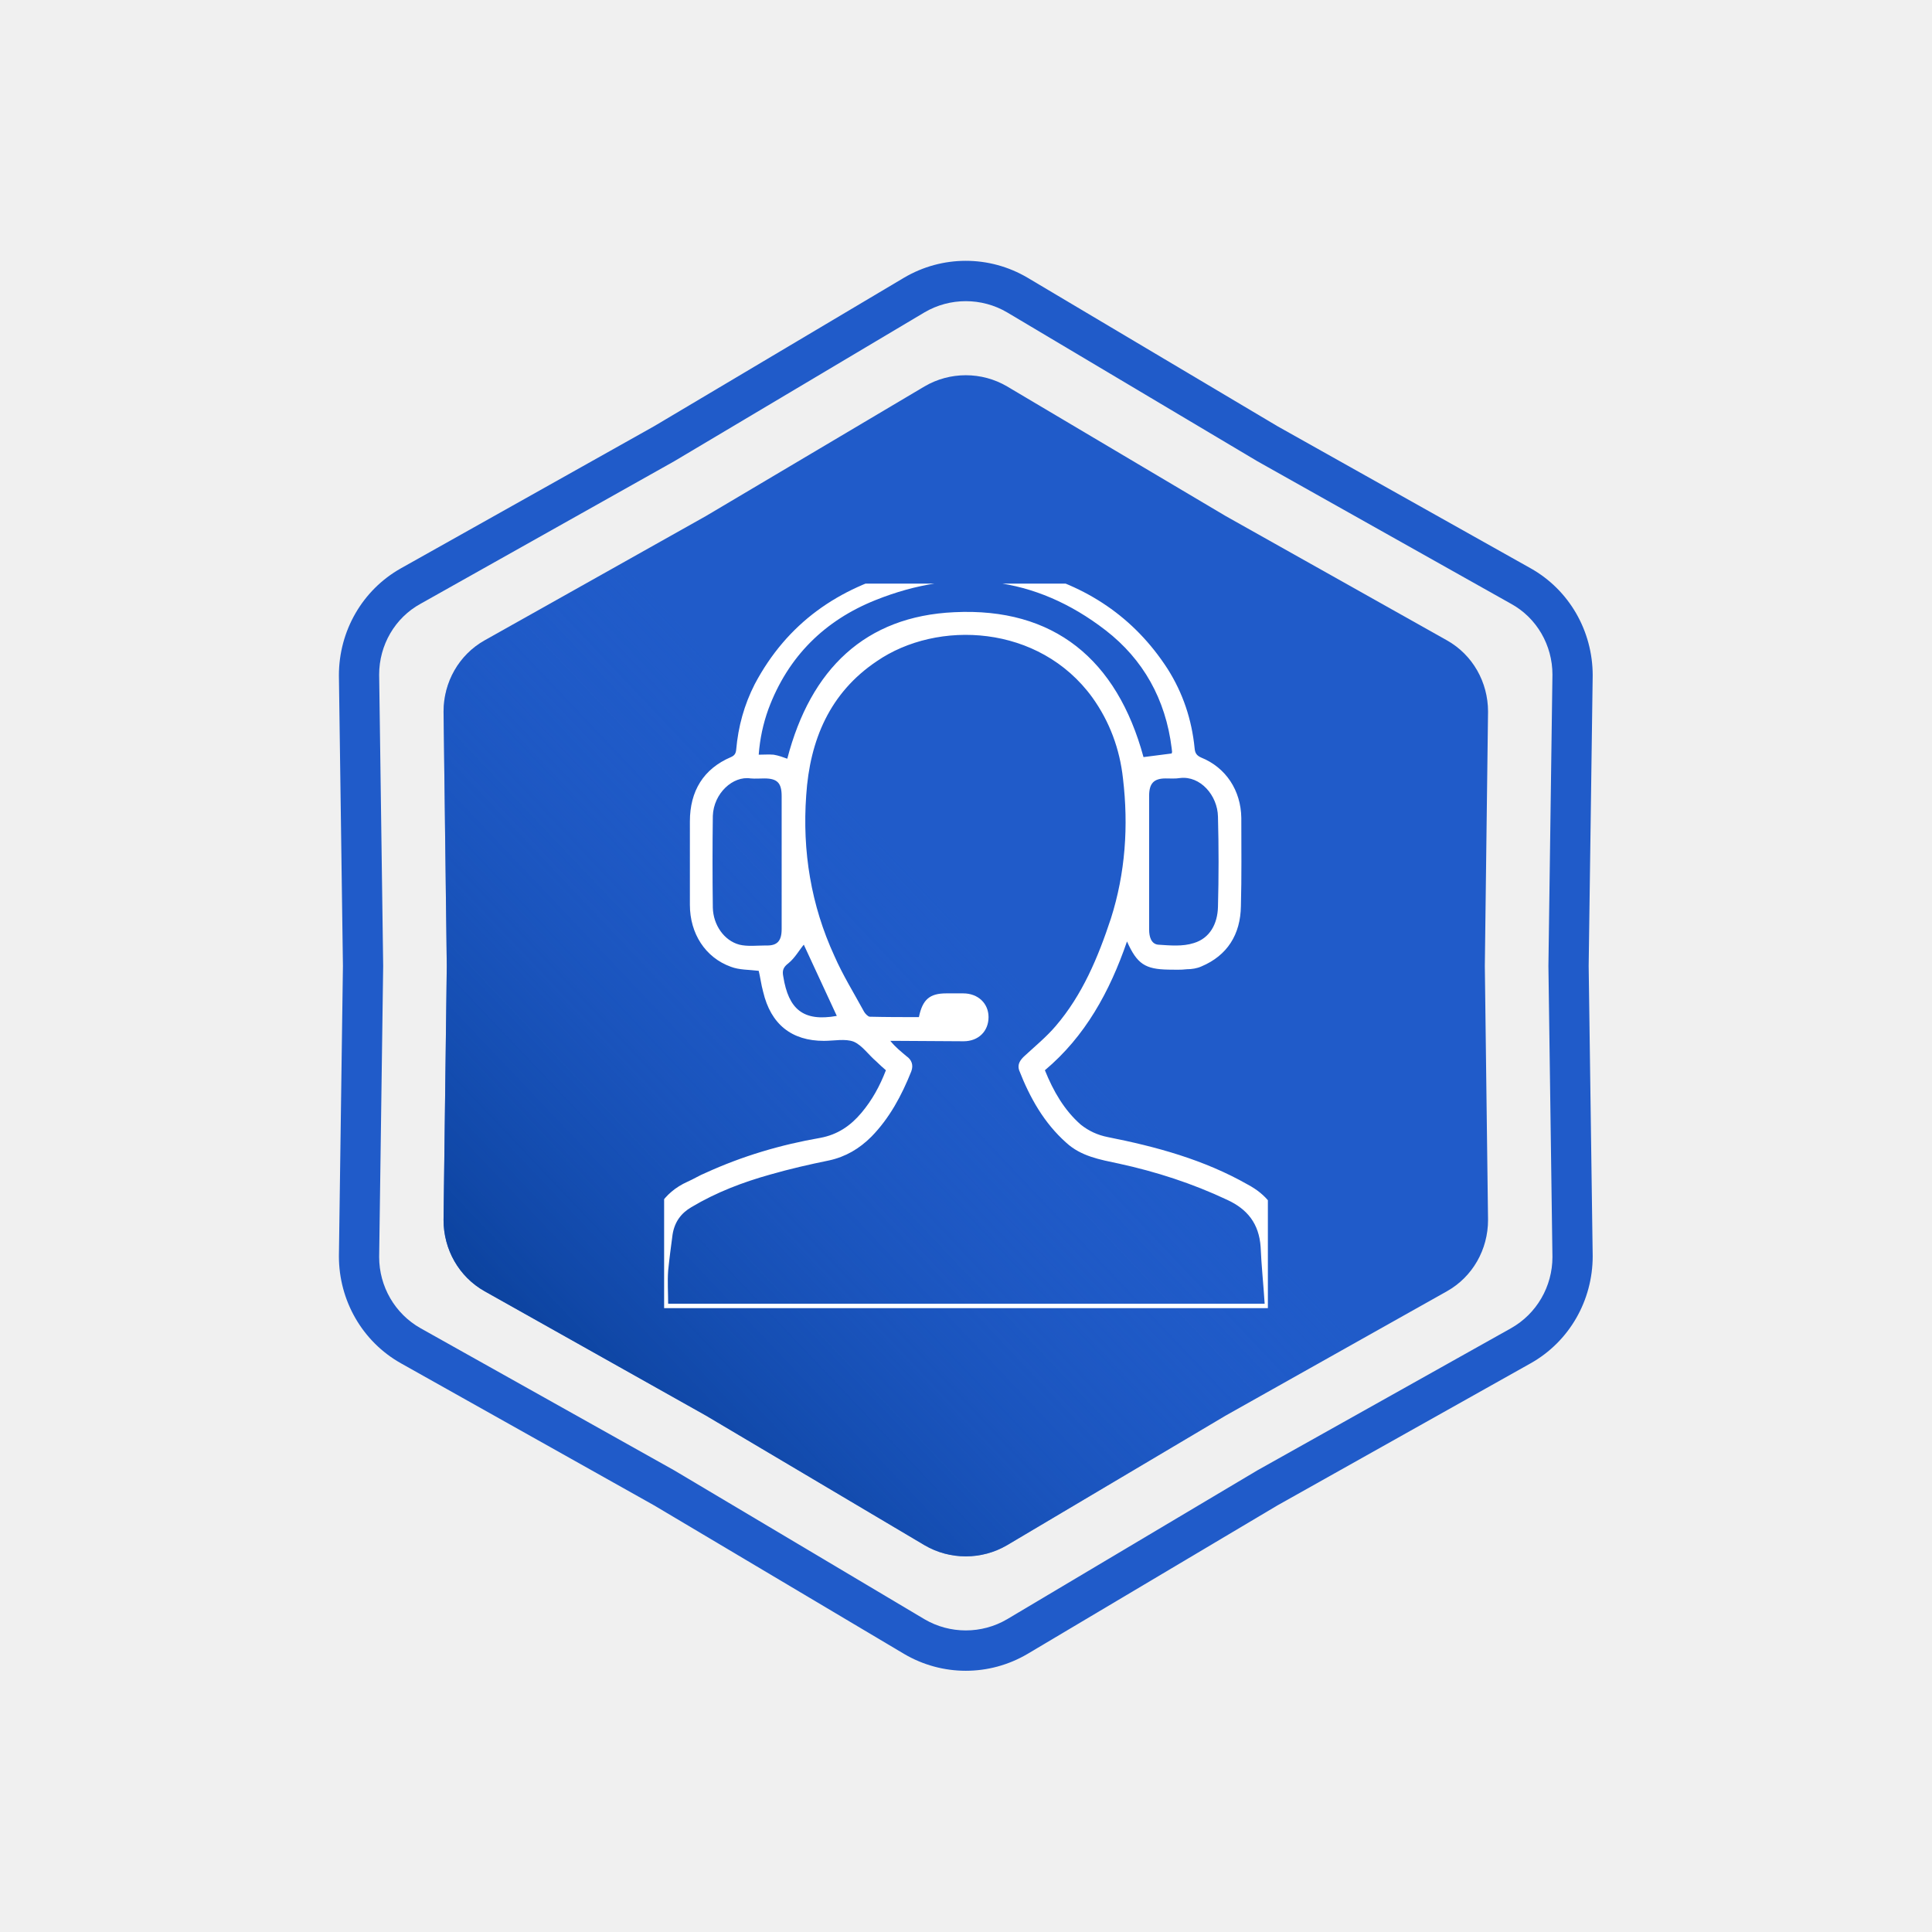
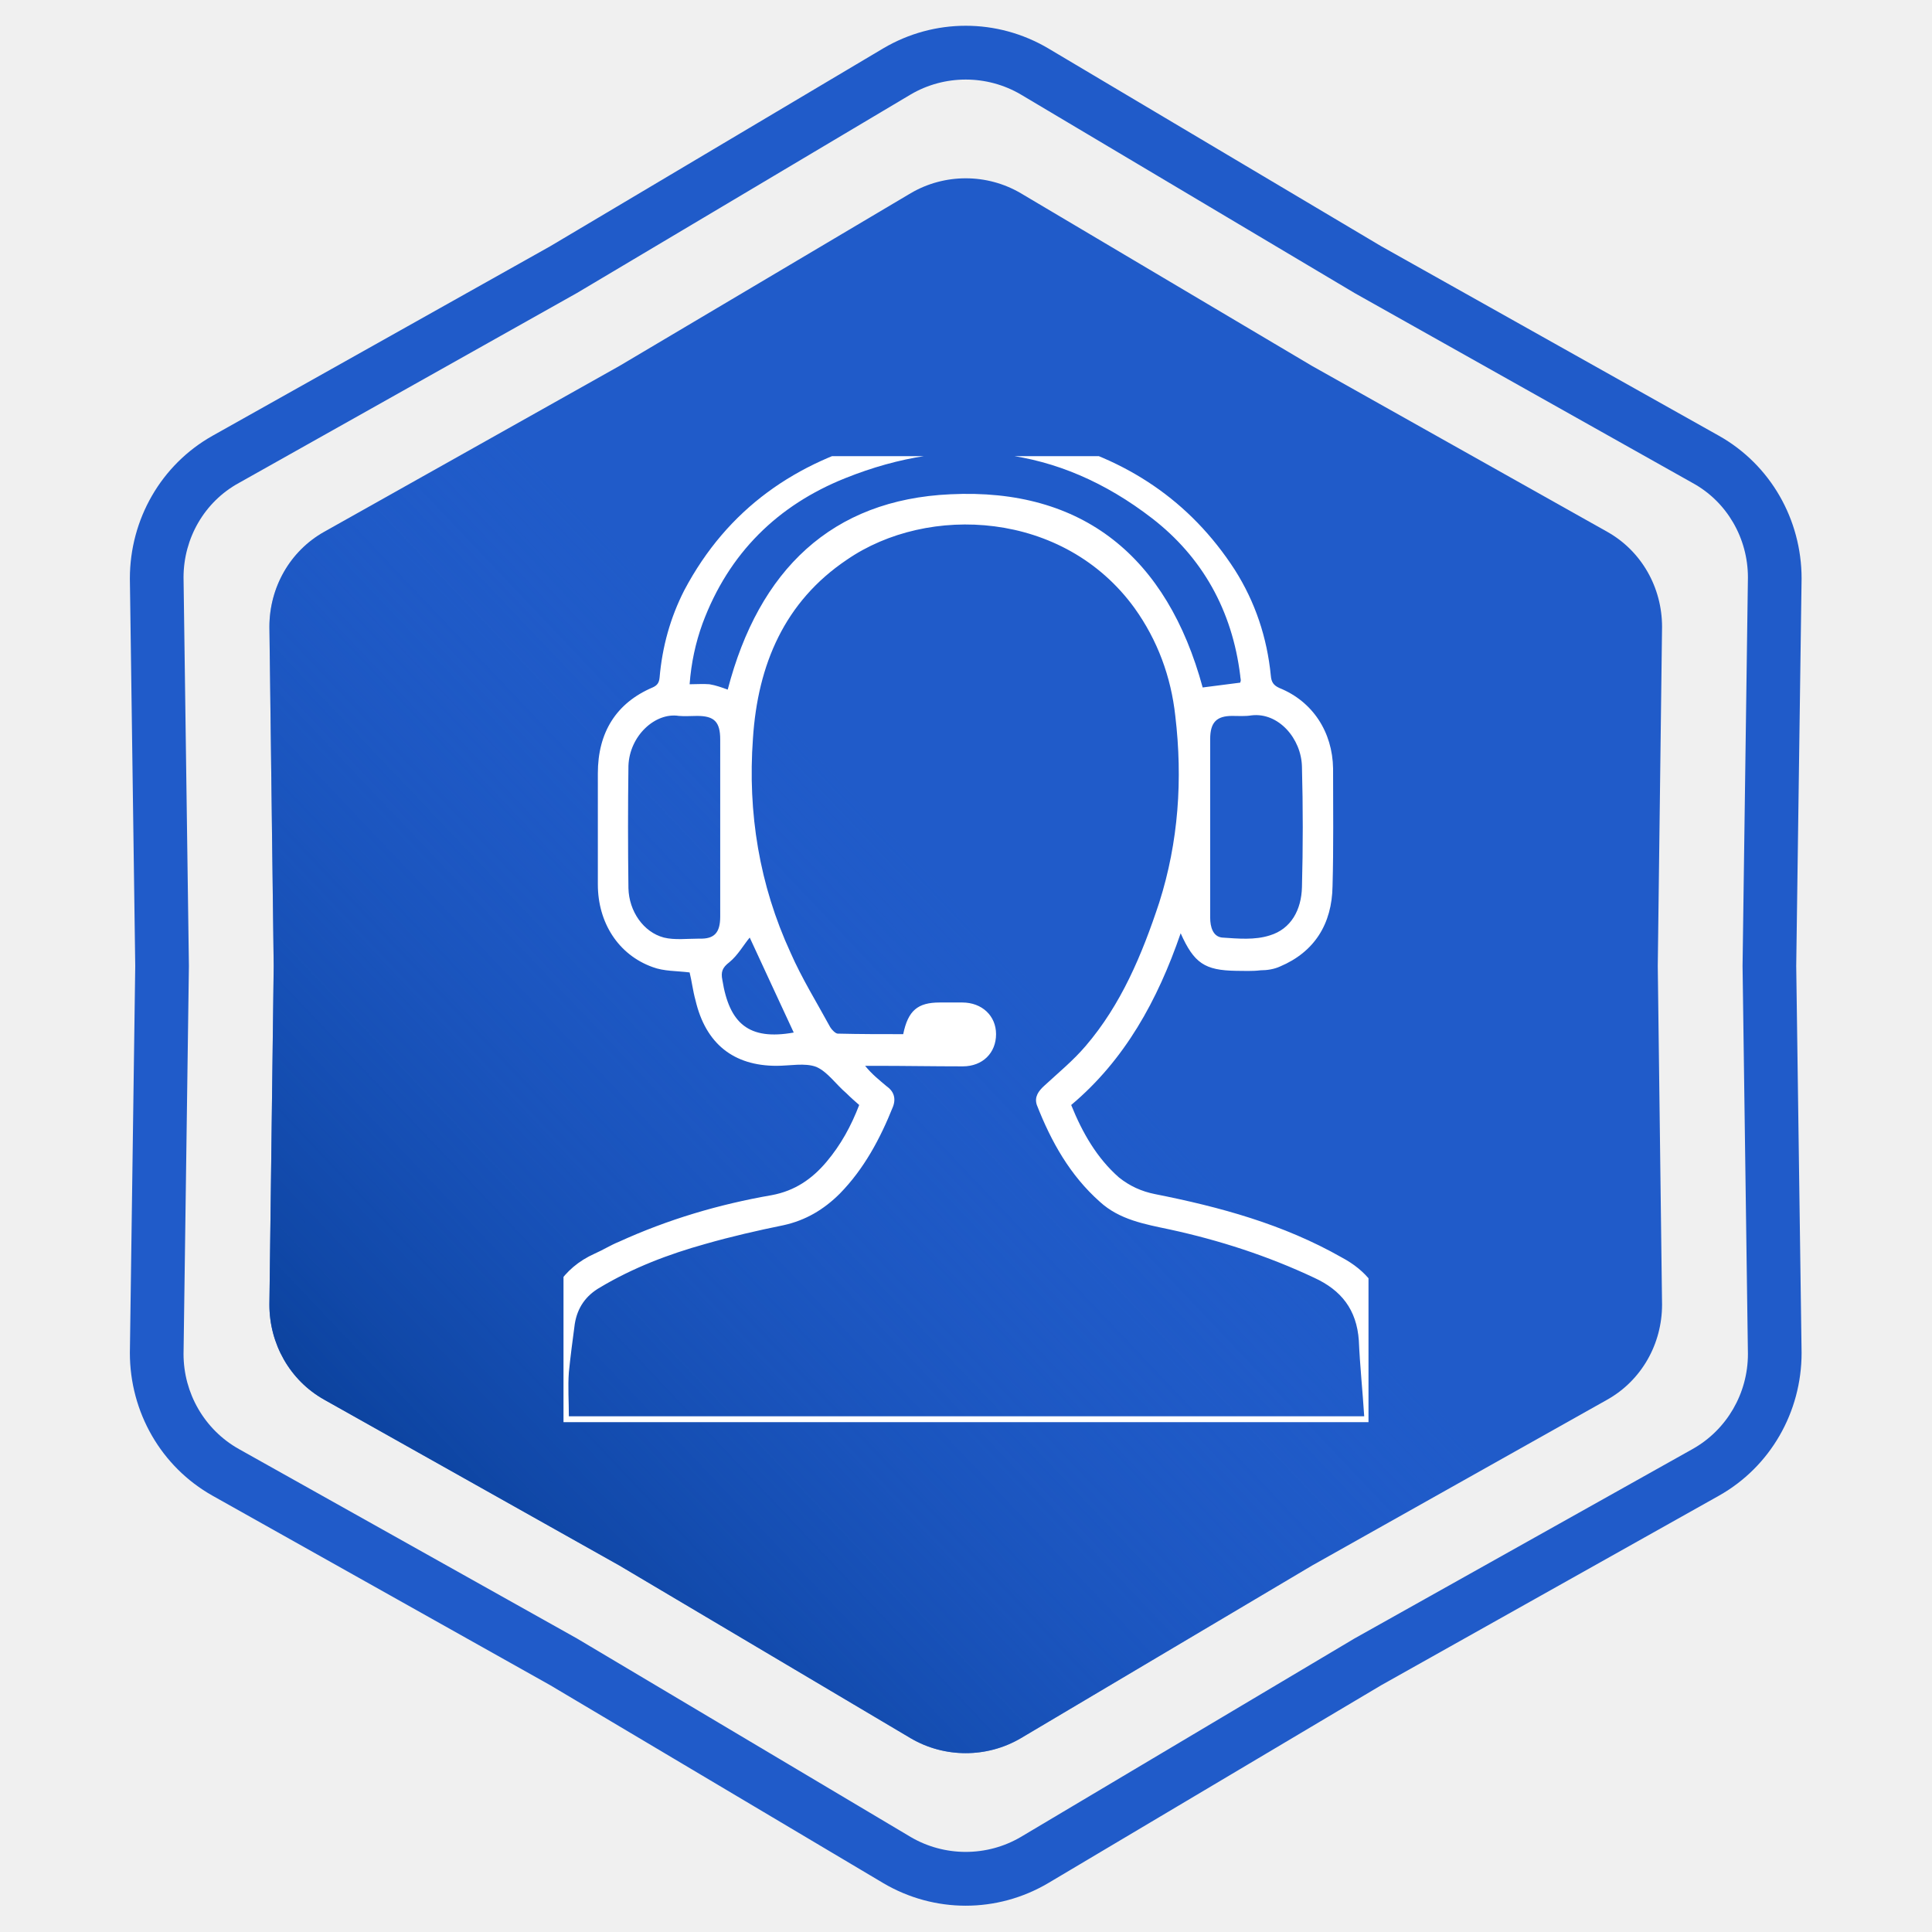
- <svg xmlns="http://www.w3.org/2000/svg" width="48" height="48" viewBox="0 0 48 48" fill="none">
+ <svg xmlns="http://www.w3.org/2000/svg" width="36" height="36" viewBox="0 0 36 36" fill="none">
  <defs>
-     <clipPath id="clip35_843">
-       <rect id="Mobile/ ic_equalizer" rx="-0.5" width="23" height="23" transform="translate(12.5 12.5)" fill="white" fill-opacity="0" />
+     <clipPath id="clip36_886">
+       <rect id="consultant_96680 1" rx="-0.5" width="15" height="18" transform="translate(10.5 8.5)" fill="white" fill-opacity="0" />
    </clipPath>
-     <clipPath id="clip36_886">
-       <rect id="consultant_96680 1" rx="-0.5" width="15" height="18" transform="translate(16.5 14.5)" fill="white" fill-opacity="0" />
-     </clipPath>
-     <linearGradient x1="32.922" y1="15.724" x2="12.491" y2="35.121" id="paint_linear_43_1148_0" gradientUnits="userSpaceOnUse">
+     <linearGradient x1="26.922" y1="9.724" x2="6.491" y2="29.121" id="paint_linear_43_1148_0" gradientUnits="userSpaceOnUse">
      <stop offset="0.405" stop-color="#205BC9" stop-opacity="0" />
      <stop offset="1" stop-color="#073D95" />
    </linearGradient>
  </defs>
-   <path id="Star 2" d="M16.25 10.59L9.96 14.12C9 14.66 8.42 15.68 8.42 16.78L8.52 24L8.42 31.21C8.42 32.31 9 33.33 9.96 33.87L16.25 37.4L22.46 41.09C23.41 41.65 24.58 41.65 25.53 41.09L31.74 37.4L38.03 33.87C38.99 33.33 39.57 32.31 39.57 31.21L39.47 24L39.57 16.78C39.57 15.68 38.99 14.66 38.03 14.12L31.74 10.59L25.53 6.9C24.58 6.34 23.41 6.34 22.46 6.9L16.25 10.59ZM16.75 11.46L10.45 15C9.81 15.35 9.42 16.03 9.42 16.76L9.52 24L9.42 31.23C9.42 31.96 9.81 32.64 10.45 33L16.75 36.53L22.97 40.23C23.6 40.6 24.39 40.6 25.02 40.23L31.24 36.53L37.54 33C38.18 32.64 38.57 31.96 38.57 31.23L38.47 24L38.57 16.76C38.57 16.03 38.18 15.35 37.54 15L31.24 11.46L25.02 7.76C24.39 7.39 23.6 7.39 22.97 7.76L16.75 11.46Z" fill="#205BC9" fill-opacity="1" fill-rule="evenodd" />
-   <path id="Star 1" d="M22.97 9.6L17.54 12.82L12.04 15.91C11.4 16.27 11.02 16.95 11.02 17.68L11.1 24L11.02 30.31C11.02 31.04 11.4 31.72 12.04 32.08L17.54 35.17L22.97 38.39C23.6 38.76 24.39 38.76 25.02 38.39L30.45 35.17L35.95 32.08C36.59 31.72 36.97 31.04 36.97 30.31L36.89 24L36.97 17.68C36.97 16.95 36.59 16.27 35.95 15.91L30.45 12.82L25.02 9.6C24.39 9.23 23.6 9.23 22.97 9.6Z" fill="#205BC9" fill-opacity="1" fill-rule="evenodd" />
-   <path id="Star 1" d="M22.97 9.6L17.54 12.82L12.04 15.91C11.4 16.27 11.02 16.95 11.02 17.68L11.1 24L11.02 30.31C11.02 31.04 11.4 31.72 12.04 32.08L17.54 35.17L22.97 38.39C23.6 38.76 24.39 38.76 25.02 38.39L30.45 35.17L35.95 32.08C36.59 31.72 36.97 31.04 36.97 30.31L36.89 24L36.97 17.68C36.97 16.95 36.59 16.27 35.95 15.91L30.45 12.82L25.02 9.6C24.39 9.23 23.6 9.23 22.97 9.6Z" fill="url(#paint_linear_43_1148_0)" fill-opacity="1" fill-rule="evenodd" />
-   <g clip-path="url(#clip35_843)" />
+   <path id="Star 2" d="M10.25 4.59L3.96 8.12C3 8.66 2.42 9.68 2.42 10.78L2.52 18L2.42 25.21C2.42 26.31 3 27.33 3.96 27.87L10.25 31.4L16.46 35.09C17.41 35.65 18.58 35.65 19.53 35.09L25.74 31.4L32.03 27.87C32.99 27.33 33.57 26.31 33.57 25.21L33.47 18L33.57 10.78C33.57 9.68 32.99 8.66 32.03 8.12L25.74 4.59L19.53 0.9C18.58 0.34 17.41 0.34 16.46 0.9L10.25 4.59ZM10.75 5.46L4.45 9C3.81 9.35 3.42 10.03 3.42 10.76L3.52 18L3.42 25.23C3.42 25.96 3.81 26.64 4.45 27L10.75 30.53L16.97 34.23C17.6 34.6 18.39 34.6 19.02 34.23L25.24 30.53L31.54 27C32.18 26.64 32.57 25.96 32.57 25.23L32.47 18L32.57 10.76C32.57 10.03 32.18 9.35 31.54 9L25.24 5.46L19.02 1.76C18.39 1.39 17.6 1.39 16.97 1.76L10.75 5.46Z" fill="#205BC9" fill-opacity="1" fill-rule="evenodd" />
+   <path id="Star 1" d="M16.97 3.6L11.54 6.82L6.04 9.91C5.4 10.27 5.02 10.95 5.02 11.68L5.1 18L5.02 24.31C5.02 25.04 5.4 25.72 6.04 26.08L11.54 29.17L16.97 32.39C17.6 32.76 18.39 32.76 19.02 32.39L24.45 29.17L29.95 26.08C30.59 25.72 30.97 25.04 30.97 24.31L30.89 18L30.97 11.68C30.97 10.95 30.59 10.27 29.95 9.91L24.45 6.82L19.02 3.6C18.39 3.23 17.6 3.23 16.97 3.6Z" fill="#205BC9" fill-opacity="1" fill-rule="evenodd" />
+   <path id="Star 1" d="M16.97 3.6L11.54 6.82L6.04 9.91C5.4 10.27 5.02 10.95 5.02 11.68L5.1 18L5.02 24.31C5.02 25.04 5.4 25.72 6.04 26.08L11.54 29.17L16.97 32.39C17.6 32.76 18.39 32.76 19.02 32.39L24.45 29.17L29.95 26.08C30.59 25.72 30.97 25.04 30.97 24.31L30.89 18L30.97 11.68C30.97 10.95 30.59 10.27 29.95 9.91L24.45 6.82L19.02 3.6C18.39 3.23 17.6 3.23 16.97 3.6Z" fill="url(#paint_linear_43_1148_0)" fill-opacity="1" fill-rule="evenodd" />
  <g clip-path="url(#clip36_886)">
-     <path id="Consultant" d="M24.49 14C24.84 14.06 25.19 14.1 25.53 14.19C26.98 14.55 28.17 15.32 29.01 16.62C29.39 17.22 29.61 17.88 29.68 18.59C29.69 18.71 29.73 18.77 29.84 18.82C30.46 19.07 30.83 19.64 30.84 20.32C30.84 21.05 30.85 21.78 30.83 22.51C30.82 23.22 30.49 23.74 29.85 24.01C29.74 24.06 29.61 24.08 29.49 24.08C29.33 24.1 29.17 24.09 29.03 24.09C28.45 24.08 28.25 23.95 28 23.39C27.57 24.64 26.96 25.75 25.96 26.59C26.17 27.11 26.44 27.58 26.85 27.94C27.05 28.1 27.27 28.2 27.52 28.25C28.73 28.49 29.91 28.81 31 29.43C31.45 29.67 31.74 30.02 31.82 30.53C31.89 31 31.93 31.46 31.97 31.93C32 32.15 31.98 32.38 31.98 32.6C31.98 32.89 31.89 32.99 31.61 32.99C31.24 32.99 30.87 32.99 30.5 32.99C25.81 32.99 21.1 32.99 16.41 33C16.24 33 16.1 32.96 16 32.81C16 32.42 16 32.04 16 31.66C16.03 31.37 16.07 31.08 16.1 30.8C16.18 30.14 16.48 29.63 17.08 29.36C17.24 29.29 17.38 29.2 17.53 29.14C18.45 28.72 19.4 28.44 20.38 28.27C20.81 28.19 21.13 27.97 21.4 27.65C21.67 27.33 21.86 26.98 22.01 26.59C21.93 26.52 21.85 26.45 21.77 26.37C21.58 26.21 21.42 25.97 21.21 25.88C21 25.8 20.72 25.86 20.47 25.86C19.67 25.86 19.15 25.45 18.96 24.64C18.91 24.46 18.89 24.28 18.85 24.12C18.61 24.09 18.37 24.1 18.16 24.02C17.52 23.79 17.14 23.19 17.14 22.48C17.14 21.79 17.14 21.1 17.14 20.41C17.14 19.65 17.48 19.1 18.16 18.81C18.25 18.77 18.28 18.72 18.29 18.63C18.34 18.05 18.49 17.51 18.75 17C19.56 15.47 20.84 14.6 22.44 14.19C22.78 14.1 23.14 14.06 23.49 14C23.82 14 24.15 14 24.49 14ZM31.42 32.39C31.39 31.91 31.34 31.45 31.32 30.98C31.28 30.4 30.99 30.04 30.49 29.81C29.62 29.4 28.72 29.11 27.8 28.91C27.33 28.81 26.86 28.73 26.49 28.39C25.94 27.9 25.59 27.28 25.32 26.59C25.27 26.44 25.35 26.33 25.46 26.23C25.72 25.99 26 25.76 26.23 25.49C26.89 24.72 27.28 23.79 27.6 22.82C27.96 21.69 28.04 20.52 27.9 19.34C27.82 18.61 27.57 17.93 27.14 17.33C25.82 15.51 23.29 15.39 21.78 16.43C20.62 17.21 20.12 18.38 20.03 19.76C19.93 21.15 20.15 22.49 20.73 23.75C20.94 24.23 21.22 24.68 21.47 25.14C21.5 25.19 21.57 25.26 21.61 25.26C22.02 25.27 22.42 25.27 22.83 25.27C22.92 24.83 23.1 24.68 23.51 24.68C23.65 24.68 23.79 24.68 23.93 24.68C24.3 24.68 24.56 24.93 24.56 25.27C24.56 25.62 24.31 25.87 23.94 25.87C23.39 25.87 22.85 25.86 22.3 25.86C22.24 25.86 22.18 25.86 22.12 25.86C22.25 26.02 22.39 26.13 22.52 26.24C22.65 26.33 22.7 26.46 22.64 26.62C22.4 27.22 22.1 27.78 21.65 28.24C21.35 28.54 21.01 28.74 20.6 28.83C20.11 28.93 19.63 29.04 19.14 29.18C18.46 29.37 17.8 29.62 17.18 29.99C16.92 30.14 16.76 30.36 16.71 30.67C16.67 30.97 16.63 31.27 16.6 31.57C16.58 31.84 16.6 32.12 16.6 32.39C21.53 32.39 26.46 32.39 31.42 32.39ZM29.11 18.72C29.11 18.71 29.12 18.69 29.12 18.68C29.12 18.65 29.11 18.62 29.11 18.59C28.96 17.37 28.4 16.38 27.47 15.66C25.71 14.3 23.77 14.1 21.75 14.91C20.5 15.41 19.58 16.3 19.09 17.62C18.96 17.98 18.88 18.35 18.85 18.75C18.99 18.75 19.1 18.74 19.22 18.75C19.34 18.77 19.45 18.81 19.56 18.85C20.14 16.62 21.5 15.31 23.71 15.21C26.18 15.09 27.75 16.38 28.41 18.81C28.65 18.78 28.87 18.75 29.11 18.72ZM19.42 21.43C19.42 20.88 19.42 20.33 19.42 19.78C19.42 19.45 19.31 19.34 18.99 19.34C18.88 19.34 18.76 19.35 18.65 19.34C18.21 19.27 17.73 19.71 17.71 20.27C17.7 21.03 17.7 21.79 17.71 22.55C17.72 22.98 17.99 23.37 18.37 23.47C18.57 23.52 18.81 23.49 19.03 23.49C19.31 23.5 19.42 23.38 19.42 23.08C19.42 22.53 19.42 21.98 19.42 21.43ZM28.55 21.41C28.55 21.98 28.55 22.54 28.55 23.1C28.55 23.27 28.6 23.45 28.77 23.47C29.07 23.49 29.38 23.52 29.66 23.43C30.06 23.31 30.25 22.95 30.26 22.53C30.28 21.79 30.28 21.04 30.26 20.29C30.25 19.76 29.82 19.27 29.32 19.33C29.2 19.35 29.07 19.34 28.96 19.34C28.67 19.34 28.55 19.46 28.55 19.77C28.55 20.32 28.55 20.87 28.55 21.41ZM19.97 23.47C19.86 23.6 19.75 23.8 19.59 23.93C19.46 24.03 19.43 24.11 19.46 24.26C19.59 25.07 19.95 25.39 20.79 25.24C20.51 24.64 20.23 24.03 19.97 23.47Z" fill="#FFFFFF" fill-opacity="1" fill-rule="nonzero" />
+     <path id="Consultant" d="M18.49 8C18.84 8.06 19.19 8.1 19.53 8.19C20.98 8.55 22.17 9.32 23.01 10.62C23.39 11.22 23.61 11.88 23.68 12.59C23.69 12.71 23.73 12.77 23.84 12.82C24.46 13.07 24.83 13.64 24.84 14.32C24.84 15.05 24.85 15.78 24.83 16.51C24.82 17.22 24.49 17.74 23.85 18.01C23.74 18.06 23.61 18.08 23.49 18.08C23.33 18.1 23.17 18.09 23.03 18.09C22.45 18.08 22.25 17.95 22 17.39C21.57 18.64 20.96 19.75 19.96 20.59C20.17 21.11 20.44 21.58 20.85 21.94C21.05 22.1 21.27 22.2 21.52 22.25C22.73 22.49 23.91 22.81 25 23.43C25.45 23.67 25.74 24.02 25.82 24.53C25.89 25 25.93 25.46 25.97 25.93C26 26.15 25.98 26.38 25.98 26.6C25.98 26.89 25.89 26.99 25.61 26.99C25.24 26.99 24.87 26.99 24.5 26.99C19.81 26.99 15.1 26.99 10.41 27C10.24 27 10.1 26.96 10 26.81C10 26.42 10 26.04 10 25.66C10.03 25.37 10.07 25.08 10.1 24.8C10.18 24.14 10.48 23.63 11.08 23.36C11.24 23.29 11.38 23.2 11.53 23.14C12.45 22.72 13.4 22.44 14.38 22.27C14.81 22.19 15.13 21.97 15.4 21.65C15.67 21.33 15.86 20.98 16.01 20.59C15.93 20.52 15.85 20.45 15.77 20.37C15.58 20.21 15.42 19.97 15.21 19.88C15 19.8 14.72 19.86 14.47 19.86C13.67 19.86 13.15 19.45 12.96 18.64C12.91 18.46 12.89 18.28 12.85 18.12C12.61 18.09 12.37 18.1 12.16 18.02C11.52 17.79 11.14 17.19 11.14 16.48C11.14 15.79 11.14 15.1 11.14 14.41C11.14 13.65 11.48 13.1 12.16 12.81C12.25 12.77 12.28 12.72 12.29 12.63C12.34 12.05 12.49 11.51 12.75 11C13.56 9.47 14.84 8.6 16.44 8.19C16.78 8.1 17.14 8.06 17.49 8C17.82 8 18.15 8 18.49 8ZM25.42 26.39C25.39 25.91 25.34 25.45 25.32 24.98C25.28 24.4 24.99 24.04 24.49 23.81C23.62 23.4 22.72 23.11 21.8 22.91C21.33 22.81 20.86 22.73 20.49 22.39C19.94 21.9 19.59 21.28 19.32 20.59C19.27 20.44 19.35 20.33 19.46 20.23C19.72 19.99 20 19.76 20.23 19.49C20.89 18.72 21.28 17.79 21.6 16.82C21.96 15.69 22.04 14.52 21.9 13.34C21.82 12.61 21.57 11.93 21.14 11.33C19.82 9.51 17.29 9.39 15.78 10.43C14.62 11.21 14.12 12.38 14.03 13.76C13.93 15.15 14.15 16.49 14.73 17.75C14.94 18.23 15.22 18.68 15.47 19.14C15.5 19.19 15.57 19.26 15.61 19.26C16.02 19.27 16.42 19.27 16.83 19.27C16.92 18.83 17.1 18.68 17.51 18.68C17.65 18.68 17.79 18.68 17.93 18.68C18.3 18.68 18.56 18.93 18.56 19.27C18.56 19.62 18.31 19.87 17.94 19.87C17.39 19.87 16.85 19.86 16.3 19.86C16.24 19.86 16.18 19.86 16.12 19.86C16.25 20.02 16.39 20.13 16.52 20.24C16.65 20.33 16.7 20.46 16.64 20.62C16.4 21.22 16.1 21.78 15.65 22.24C15.35 22.54 15.01 22.74 14.6 22.83C14.11 22.93 13.63 23.04 13.14 23.18C12.46 23.37 11.8 23.62 11.18 23.99C10.92 24.14 10.76 24.36 10.71 24.67C10.67 24.97 10.63 25.27 10.6 25.57C10.58 25.84 10.6 26.12 10.6 26.39C15.53 26.39 20.46 26.39 25.42 26.39ZM23.11 12.72C23.11 12.71 23.12 12.69 23.12 12.68C23.12 12.65 23.11 12.62 23.11 12.59C22.96 11.37 22.4 10.38 21.47 9.66C19.71 8.3 17.77 8.1 15.75 8.91C14.5 9.41 13.58 10.3 13.09 11.62C12.96 11.98 12.88 12.35 12.85 12.75C12.99 12.75 13.1 12.74 13.22 12.75C13.34 12.77 13.45 12.81 13.56 12.85C14.14 10.62 15.5 9.31 17.71 9.21C20.18 9.09 21.75 10.38 22.41 12.81C22.65 12.78 22.87 12.75 23.11 12.72ZM13.42 15.43C13.42 14.88 13.42 14.33 13.42 13.78C13.42 13.45 13.31 13.34 12.99 13.34C12.88 13.34 12.76 13.35 12.65 13.34C12.21 13.27 11.73 13.71 11.71 14.27C11.7 15.03 11.7 15.79 11.71 16.55C11.72 16.98 11.99 17.37 12.37 17.47C12.57 17.52 12.81 17.49 13.03 17.49C13.31 17.5 13.42 17.38 13.42 17.08C13.42 16.53 13.42 15.98 13.42 15.43ZM22.55 15.41C22.55 15.98 22.55 16.54 22.55 17.1C22.55 17.27 22.6 17.45 22.77 17.47C23.07 17.49 23.38 17.52 23.66 17.43C24.06 17.31 24.25 16.95 24.26 16.53C24.28 15.79 24.28 15.04 24.26 14.29C24.25 13.76 23.82 13.27 23.32 13.33C23.2 13.35 23.07 13.34 22.96 13.34C22.67 13.34 22.55 13.46 22.55 13.77C22.55 14.32 22.55 14.87 22.55 15.41ZM13.97 17.47C13.86 17.6 13.75 17.8 13.59 17.93C13.46 18.03 13.43 18.11 13.46 18.26C13.59 19.07 13.95 19.39 14.79 19.24C14.51 18.64 14.23 18.03 13.97 17.47Z" fill="#FFFFFF" fill-opacity="1" fill-rule="nonzero" />
  </g>
</svg>
